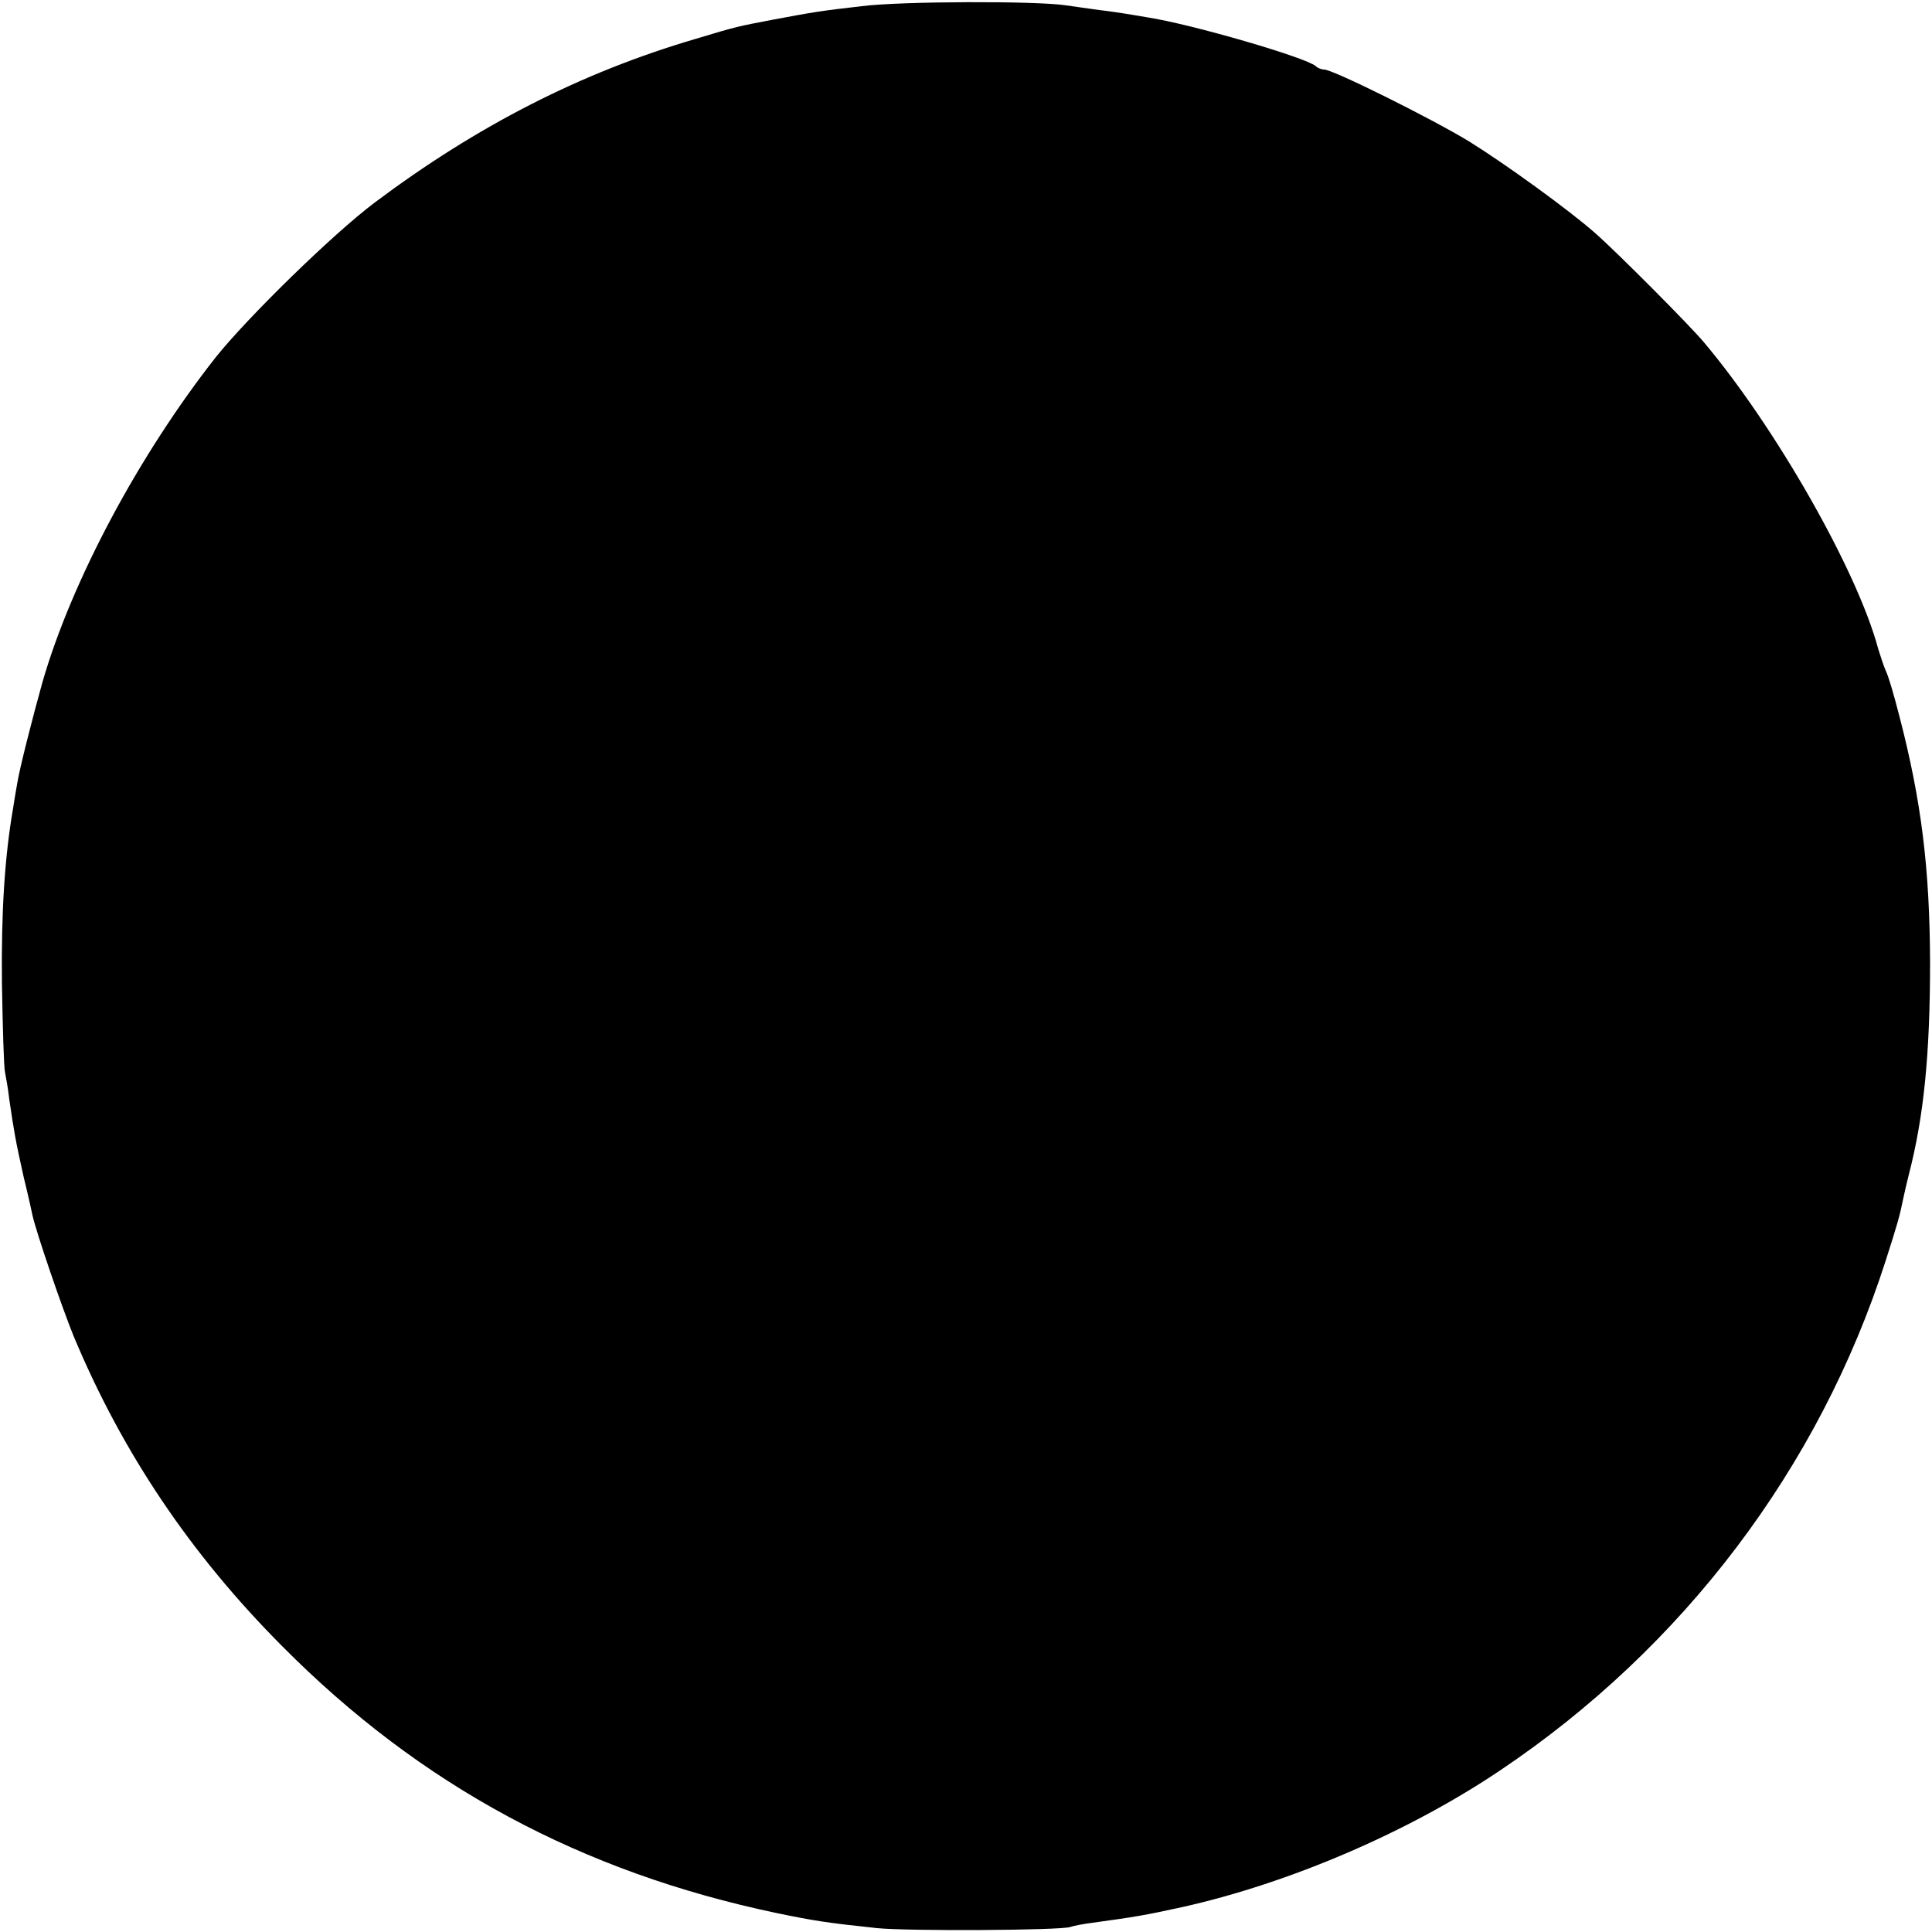
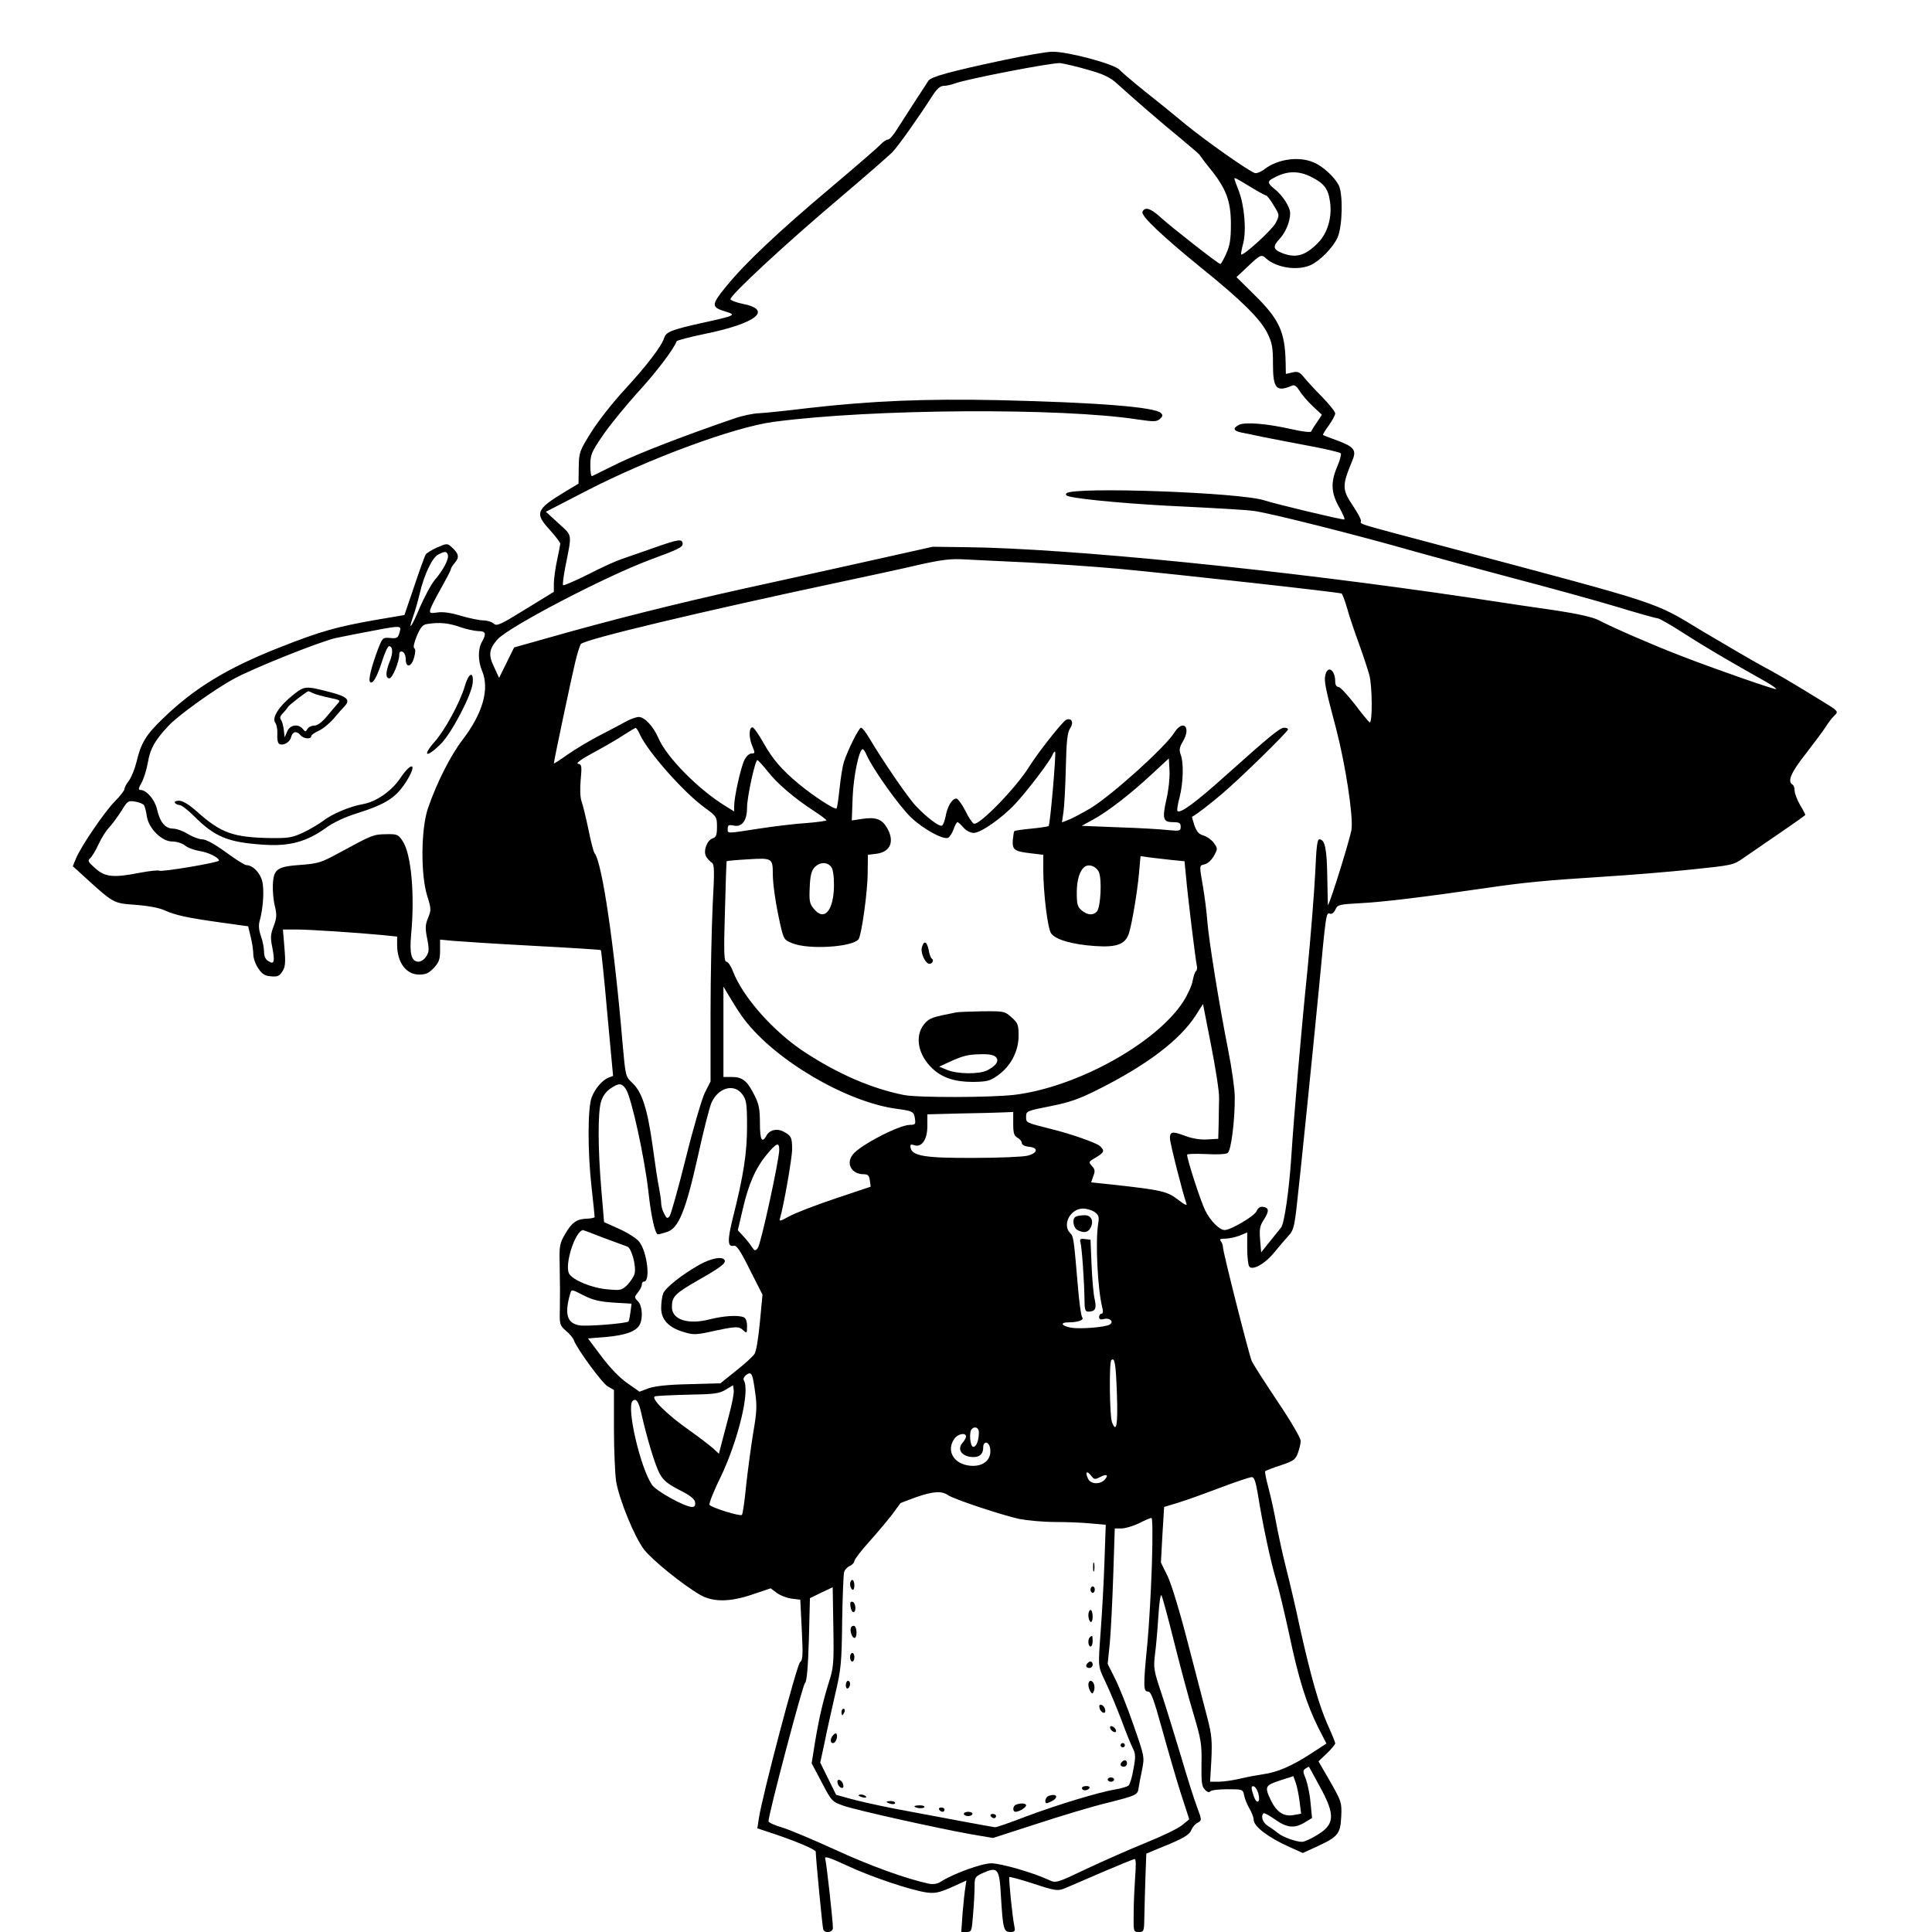
- <svg xmlns="http://www.w3.org/2000/svg" version="1.0" width="500pt" height="500pt" viewBox="0 0 500 500" preserveAspectRatio="xMidYMid meet">
-   <g transform="translate(0,500) scale(0.1,-0.1)" fill="#000000" stroke="none">
-     <path d="M2230 4984 c-106 -12 -129 -16 -230 -35 -89 -17 -92 -17 -201 -50 -296 -87 -565 -225 -829 -423 -108 -81 -329 -297 -412 -401 -198 -252 -372 -577 -448 -840 -26 -93 -59 -223 -65 -260 -4 -22 -9 -52 -11 -66 -22 -127 -31 -269 -29 -454 2 -115 5 -219 8 -230 2 -11 8 -42 11 -70 12 -82 16 -106 37 -200 12 -49 22 -94 23 -100 10 -45 76 -238 107 -314 125 -299 301 -562 539 -801 358 -361 775 -585 1280 -691 97 -20 128 -25 260 -39 80 -8 475 -6 500 3 8 3 34 8 58 11 109 15 134 19 234 41 276 62 582 193 820 353 474 318 826 783 998 1319 31 97 36 114 46 163 3 14 9 41 14 60 39 151 55 312 55 550 -1 242 -22 415 -79 635 -16 62 -28 103 -36 120 -5 11 -13 36 -19 55 -54 203 -267 576 -452 795 -37 44 -224 232 -281 282 -68 60 -234 180 -326 237 -97 59 -352 186 -375 186 -7 0 -17 4 -22 9 -25 22 -319 108 -435 126 -25 4 -52 9 -60 10 -8 1 -37 6 -65 9 -27 4 -66 9 -85 12 -75 12 -429 11 -530 -2z" />
+ <svg xmlns="http://www.w3.org/2000/svg" version="1.0" width="900pt" height="900pt" viewBox="0 0 900 900" preserveAspectRatio="xMidYMid meet">
+   <g transform="translate(0,900) scale(0.1,-0.1)" fill="#000000" stroke="none">
+     <path d="M4675 8720 c-254 -54 -338 -78 -350 -96 -5 -9 -33 -50 -60 -92 -28 -43 -65 -101 -83 -129 -17 -29 -38 -53 -45 -53 -8 0 -22 -10 -33 -21 -10 -12 -113 -101 -229 -199 -251 -211 -405 -357 -492 -464 -71 -87 -71 -97 -1 -118 50 -15 42 -19 -110 -52 -144 -32 -169 -42 -178 -70 -12 -39 -82 -130 -184 -241 -56 -60 -126 -150 -157 -200 -54 -87 -56 -92 -57 -164 l-1 -74 -65 -39 c-132 -80 -140 -99 -71 -174 28 -31 51 -61 51 -67 -1 -7 -7 -41 -15 -77 -8 -36 -14 -83 -15 -106 l0 -41 -132 -81 c-118 -73 -134 -80 -148 -67 -9 8 -31 15 -49 15 -18 0 -64 10 -103 21 -45 14 -84 20 -109 16 -37 -5 -39 -4 -34 16 4 12 27 57 51 99 24 43 44 81 44 86 0 5 9 19 20 32 21 24 17 42 -18 73 -18 16 -21 16 -65 -3 -25 -11 -49 -26 -54 -33 -4 -6 -28 -72 -53 -147 l-46 -135 -129 -22 c-189 -33 -262 -54 -450 -128 -247 -97 -401 -191 -548 -334 -77 -74 -101 -114 -121 -200 -8 -33 -24 -72 -35 -87 -12 -15 -21 -32 -21 -39 0 -7 -20 -33 -44 -57 -47 -47 -158 -209 -182 -267 l-15 -36 44 -40 c148 -135 143 -132 247 -140 56 -4 112 -14 135 -25 54 -24 105 -35 261 -57 l130 -18 12 -50 c7 -28 12 -64 12 -81 0 -17 10 -46 23 -65 18 -27 31 -35 59 -37 30 -3 40 1 53 22 14 21 16 40 10 111 l-7 85 68 0 c69 -1 268 -14 397 -26 l67 -7 0 -38 c0 -83 42 -139 103 -139 31 0 45 7 68 31 24 26 29 40 29 81 l0 51 62 -6 c35 -3 203 -14 373 -23 171 -9 312 -18 314 -20 2 -2 16 -134 30 -295 l27 -291 -21 -8 c-28 -11 -62 -49 -78 -90 -20 -47 -20 -257 -1 -423 8 -71 14 -132 14 -136 0 -4 -15 -7 -34 -8 -49 -1 -72 -17 -103 -71 -25 -42 -28 -56 -26 -132 2 -134 2 -141 1 -219 -2 -71 0 -75 28 -100 17 -14 34 -34 37 -44 15 -41 133 -202 159 -216 l28 -16 0 -180 c0 -99 5 -209 10 -245 14 -84 84 -257 130 -318 36 -47 177 -162 259 -210 61 -36 140 -36 248 1 l83 28 28 -21 c16 -12 47 -24 69 -27 l41 -5 7 -140 c6 -119 5 -141 -8 -151 -15 -12 -177 -626 -192 -728 l-7 -46 84 -28 c100 -34 188 -71 188 -81 0 -26 31 -352 35 -362 7 -20 45 -15 45 7 0 33 -30 305 -36 323 -4 13 20 5 98 -31 112 -53 302 -117 376 -127 39 -5 59 0 116 25 l68 31 -5 -32 c-3 -18 -9 -72 -13 -120 l-6 -88 24 0 c24 0 25 3 31 83 4 45 7 103 7 128 0 44 2 47 39 64 70 31 77 21 84 -113 9 -147 13 -162 43 -162 20 0 24 4 20 23 -10 45 -28 228 -24 233 3 2 54 -12 113 -31 96 -32 112 -34 139 -24 17 7 97 41 177 76 80 34 150 63 155 63 6 0 6 -34 2 -83 -3 -45 -7 -121 -7 -169 -1 -87 -1 -88 24 -88 24 0 25 2 26 78 1 42 3 124 5 182 l4 105 62 26 c110 44 139 61 148 85 5 12 18 28 29 33 20 11 20 12 -3 74 -13 34 -47 141 -75 237 -29 96 -69 227 -90 290 -36 107 -38 120 -31 180 5 36 12 116 16 179 4 65 10 107 15 99 4 -8 31 -106 59 -219 28 -112 68 -262 90 -334 35 -118 39 -140 37 -232 -1 -86 1 -105 16 -120 11 -12 20 -14 25 -8 4 6 40 10 79 10 72 0 73 0 79 -30 3 -16 15 -44 25 -61 10 -17 19 -40 19 -51 0 -31 68 -83 167 -127 l62 -28 70 32 c94 44 105 57 109 138 3 65 1 70 -51 162 l-55 95 39 37 c22 21 39 42 39 47 0 5 -16 44 -35 86 -40 89 -79 226 -130 455 -19 91 -49 217 -65 280 -16 63 -36 156 -45 205 -9 50 -25 123 -36 164 -11 40 -18 76 -15 78 2 2 35 15 72 27 60 20 69 27 80 57 7 19 13 44 13 56 1 13 -46 93 -108 185 -60 90 -114 174 -120 188 -13 30 -134 508 -134 530 0 8 -4 21 -10 28 -7 9 -2 12 22 12 17 0 47 7 66 14 l35 15 0 -72 c0 -40 4 -78 9 -86 14 -22 74 11 118 66 21 26 50 59 64 75 23 23 28 42 38 125 16 137 76 728 106 1038 32 342 33 345 50 339 9 -4 19 4 26 19 10 23 16 24 122 30 100 5 297 29 592 72 164 24 268 34 520 50 132 8 325 24 429 35 183 19 191 20 236 52 26 18 102 70 169 116 66 45 121 84 121 86 0 2 -11 24 -25 47 -14 24 -25 54 -25 66 0 12 -4 25 -10 28 -25 15 -6 58 63 145 39 51 81 107 92 124 11 18 28 41 39 51 22 22 24 20 -74 80 -132 81 -190 115 -265 155 -44 24 -165 95 -270 157 -238 144 -170 121 -1190 393 -452 120 -405 106 -405 124 0 8 -16 37 -35 66 -54 81 -55 94 -4 218 19 45 5 62 -72 90 -35 13 -65 24 -66 26 -2 1 10 21 27 44 16 23 30 48 30 56 0 8 -28 43 -62 78 -35 35 -73 77 -85 92 -19 23 -28 27 -53 21 l-30 -7 -1 54 c-3 143 -30 201 -146 315 l-83 82 51 48 c61 58 65 59 87 39 48 -43 144 -58 205 -32 44 19 106 81 128 130 23 52 26 203 5 244 -21 39 -75 89 -118 106 -68 29 -165 15 -226 -31 -18 -14 -39 -22 -47 -19 -33 12 -228 150 -320 225 -55 46 -143 117 -195 158 -52 42 -104 86 -115 98 -24 27 -241 85 -313 84 -26 0 -128 -18 -227 -39z m393 -45 c74 -21 103 -35 135 -64 77 -70 211 -186 297 -256 47 -39 86 -73 88 -76 2 -4 24 -34 50 -66 75 -93 96 -151 96 -258 0 -70 -5 -100 -22 -137 -12 -27 -24 -48 -27 -48 -9 0 -226 170 -278 217 -46 43 -76 52 -85 25 -6 -19 96 -115 273 -259 189 -152 276 -239 309 -305 22 -45 26 -65 26 -144 0 -115 16 -132 90 -100 11 4 21 -4 34 -25 10 -17 38 -49 61 -71 l43 -40 -23 -35 c-13 -18 -25 -38 -27 -43 -2 -5 -41 -1 -88 10 -118 27 -221 35 -248 21 -31 -16 -27 -28 11 -36 17 -3 61 -12 97 -20 36 -7 132 -26 213 -41 81 -15 150 -31 153 -36 3 -5 -4 -32 -16 -60 -32 -74 -30 -124 9 -192 17 -31 28 -56 23 -56 -20 0 -323 73 -372 89 -109 37 -890 65 -922 33 -6 -6 -1 -12 14 -15 62 -15 309 -37 538 -47 140 -7 284 -15 320 -20 72 -9 481 -112 750 -189 96 -27 306 -84 465 -126 160 -42 371 -100 471 -130 99 -30 187 -55 195 -55 8 0 64 -32 124 -71 97 -62 198 -122 385 -227 30 -18 50 -32 43 -32 -17 0 -288 95 -443 155 -137 53 -312 129 -385 167 -26 13 -96 29 -195 44 -85 12 -261 38 -390 58 -879 131 -1883 232 -2360 237 l-155 2 -345 -77 c-190 -42 -428 -95 -530 -117 -325 -72 -621 -146 -940 -237 l-135 -38 -35 -71 -35 -71 -23 50 c-28 57 -24 84 15 129 53 59 503 294 713 372 128 47 150 58 150 73 0 25 -18 23 -131 -17 -63 -22 -132 -46 -155 -54 -22 -7 -91 -38 -153 -70 -62 -31 -115 -54 -118 -51 -3 2 2 40 10 83 32 162 35 144 -31 205 l-59 54 186 96 c296 153 693 299 876 323 459 61 1339 66 1695 11 75 -11 87 -11 103 2 14 13 15 18 5 28 -30 28 -292 49 -758 60 -336 7 -589 -3 -885 -37 -99 -12 -202 -23 -230 -24 -27 -1 -79 -12 -113 -24 -234 -80 -443 -161 -542 -209 -63 -31 -118 -58 -122 -60 -5 -2 -8 21 -8 50 0 50 5 62 59 141 33 48 105 136 160 197 85 92 170 204 183 240 2 5 62 20 133 35 240 49 317 112 173 140 -28 6 -53 15 -55 21 -5 16 257 259 508 471 118 100 228 196 246 214 30 32 119 158 186 262 21 33 37 47 53 47 12 0 35 5 51 11 56 21 459 99 493 95 19 -3 77 -16 128 -31z m1042 -500 c59 -30 78 -55 86 -117 10 -70 -12 -144 -55 -188 -59 -61 -104 -74 -168 -49 -42 16 -45 31 -14 64 30 32 51 82 51 122 0 29 -36 84 -73 113 -33 26 -34 36 -4 51 62 34 116 35 177 4z m-286 -45 c36 -22 69 -40 73 -40 5 0 21 -21 36 -46 28 -46 28 -46 10 -82 -15 -31 -152 -156 -161 -147 -2 1 2 24 9 50 16 62 6 176 -20 245 -12 30 -21 56 -21 58 0 6 12 0 74 -38z m-3738 -1714 c7 -18 -20 -70 -60 -117 -17 -20 -48 -78 -70 -128 -39 -94 -58 -119 -31 -41 9 24 22 71 30 104 20 88 59 170 87 183 31 16 38 15 44 -1z m2699 -36 c116 -6 309 -19 430 -30 266 -25 1025 -109 1035 -115 3 -2 15 -32 25 -67 9 -35 35 -110 56 -168 21 -58 42 -123 48 -145 14 -52 15 -228 1 -220 -5 3 -37 42 -70 86 -34 43 -67 79 -75 79 -9 0 -15 10 -15 24 0 55 -34 79 -46 32 -7 -28 0 -62 51 -254 42 -162 79 -399 71 -465 -4 -35 -98 -339 -110 -354 0 -1 -2 59 -3 132 -2 132 -11 175 -37 175 -10 0 -14 -37 -19 -152 -4 -84 -20 -288 -36 -453 -30 -292 -63 -678 -76 -879 -10 -150 -32 -305 -47 -324 -7 -9 -31 -39 -53 -66 l-40 -50 -5 60 c-4 50 -1 64 18 93 25 39 24 55 -4 59 -14 2 -24 -5 -31 -21 -11 -23 -120 -87 -148 -87 -24 0 -66 42 -90 90 -21 41 -85 238 -85 261 0 4 39 5 88 3 49 -3 93 -1 101 5 16 10 34 154 33 261 0 36 -14 135 -31 220 -43 217 -90 511 -97 600 -3 41 -12 113 -20 159 -18 105 -18 98 9 105 13 3 32 21 42 39 18 33 18 35 -1 61 -10 14 -32 29 -48 34 -21 6 -31 17 -42 47 -7 22 -12 40 -11 40 24 13 87 62 142 109 86 73 305 288 305 298 0 5 -8 8 -18 8 -20 0 -69 -41 -276 -226 -137 -123 -208 -175 -221 -162 -3 3 1 31 10 64 17 67 20 160 5 199 -8 21 -6 34 12 64 37 65 -1 101 -41 39 -41 -67 -292 -293 -391 -353 -32 -19 -75 -42 -95 -51 l-38 -15 7 48 c4 26 9 119 11 207 3 125 7 163 20 183 18 27 8 50 -18 40 -16 -6 -132 -153 -173 -219 -60 -97 -232 -274 -257 -265 -7 2 -25 29 -40 60 -16 31 -35 57 -42 57 -20 0 -42 -37 -50 -83 -4 -20 -11 -40 -17 -43 -11 -7 -70 37 -121 91 -36 37 -153 208 -219 319 -15 25 -31 46 -37 46 -10 0 -62 -104 -80 -160 -6 -19 -15 -75 -20 -123 -5 -48 -11 -90 -14 -93 -8 -8 -111 60 -177 115 -80 67 -120 113 -165 193 -22 39 -44 70 -50 70 -17 -2 -17 -48 -1 -86 14 -34 14 -36 -3 -36 -11 0 -25 -13 -34 -32 -17 -36 -47 -172 -47 -213 l0 -25 -42 26 c-125 77 -272 226 -310 314 -24 56 -65 100 -92 100 -12 0 -37 -9 -56 -19 -19 -11 -75 -40 -123 -65 -49 -25 -117 -66 -153 -91 -35 -25 -64 -44 -64 -41 0 10 81 395 99 469 10 43 23 82 27 87 23 23 560 151 1209 289 132 28 299 64 370 81 104 23 146 28 210 24 44 -2 175 -9 290 -14z m-2645 -300 c30 -11 70 -19 88 -20 35 0 39 -11 17 -50 -19 -33 -19 -89 1 -136 35 -84 3 -197 -91 -320 -56 -73 -120 -199 -161 -318 -33 -95 -35 -309 -4 -409 19 -60 19 -67 4 -103 -13 -32 -14 -47 -4 -97 10 -50 9 -62 -5 -83 -8 -13 -24 -24 -35 -24 -33 0 -43 35 -35 124 18 187 1 380 -40 439 -20 30 -25 32 -77 31 -59 -1 -64 -3 -222 -89 -81 -44 -96 -48 -176 -54 -110 -8 -126 -19 -129 -95 -1 -29 3 -74 10 -99 9 -39 8 -53 -6 -91 -15 -39 -16 -54 -6 -102 12 -65 8 -79 -19 -61 -13 7 -20 23 -20 43 0 17 -6 50 -14 72 -10 27 -12 51 -7 70 17 58 23 149 12 189 -11 40 -45 73 -74 73 -7 0 -50 27 -95 60 -52 38 -92 60 -110 60 -15 0 -45 12 -67 25 -22 14 -53 25 -70 25 -36 1 -60 30 -74 92 -10 43 -49 88 -76 88 -11 0 -11 7 4 33 10 17 24 61 30 96 11 64 31 100 95 169 44 48 218 173 306 220 93 51 408 176 475 190 28 6 75 15 105 21 208 40 201 40 191 4 -7 -25 -12 -28 -43 -25 -35 3 -36 2 -58 -54 -31 -84 -45 -142 -36 -151 12 -12 32 22 56 97 12 39 27 70 32 70 18 0 20 -31 4 -70 -20 -50 -21 -80 -2 -80 14 0 46 77 46 111 0 12 5 16 15 13 9 -4 15 -19 15 -35 0 -42 27 -37 39 8 7 24 7 39 1 43 -6 4 -1 27 12 58 17 40 27 52 47 55 58 9 99 5 151 -13z m842 -504 c40 -83 204 -268 299 -337 58 -42 59 -45 59 -91 0 -37 -4 -48 -19 -53 -27 -8 -46 -58 -32 -84 6 -11 18 -24 26 -29 13 -7 14 -33 5 -197 -5 -105 -10 -333 -10 -507 l0 -316 -27 -53 c-14 -30 -54 -165 -89 -307 -35 -140 -69 -261 -75 -268 -10 -12 -14 -10 -25 12 -8 14 -14 37 -14 49 0 13 -5 45 -10 72 -6 26 -19 115 -30 196 -24 171 -49 250 -94 292 -32 30 -32 32 -45 175 -39 465 -96 852 -131 895 -5 6 -18 56 -29 112 -12 56 -26 115 -32 130 -6 17 -8 56 -4 100 6 64 5 72 -12 75 -12 2 15 22 77 55 52 28 115 65 140 82 25 16 48 30 51 30 3 1 13 -14 21 -33z m1056 -95 c28 -64 153 -239 206 -289 57 -54 148 -104 172 -95 7 3 19 20 26 39 6 19 15 34 18 34 4 0 16 -11 28 -25 13 -15 33 -25 48 -25 33 0 133 70 194 136 56 60 164 202 173 228 4 10 10 17 12 14 6 -5 -23 -339 -30 -346 -2 -2 -38 -8 -80 -12 -42 -4 -78 -9 -80 -12 -2 -2 -5 -21 -7 -41 -3 -46 7 -53 84 -62 l58 -7 0 -68 c0 -108 20 -273 36 -297 19 -30 100 -53 205 -60 102 -7 141 8 158 59 15 49 39 192 47 281 l7 79 41 -6 c22 -3 69 -8 103 -12 l61 -6 7 -72 c8 -93 44 -385 50 -413 3 -12 1 -24 -4 -27 -4 -3 -11 -23 -15 -44 -3 -21 -23 -65 -44 -98 -126 -194 -494 -398 -785 -434 -110 -13 -449 -14 -516 -1 -150 30 -303 96 -460 198 -145 94 -291 258 -337 379 -9 24 -23 44 -30 44 -11 0 -13 41 -7 233 3 127 7 233 8 235 2 2 47 6 100 9 111 7 115 5 115 -67 0 -51 14 -144 36 -242 15 -63 17 -67 55 -82 76 -31 278 -18 308 18 14 17 43 222 43 312 l1 82 41 5 c66 9 85 60 46 124 -23 38 -53 48 -116 38 l-46 -7 4 109 c4 98 30 223 47 223 4 0 12 -13 19 -29z m1396 -203 c-21 -93 -16 -108 31 -108 29 0 35 -4 35 -21 0 -20 -4 -21 -57 -16 -32 4 -136 10 -231 13 l-173 7 53 29 c68 37 173 118 273 211 l80 74 3 -56 c2 -31 -4 -90 -14 -133z m-1858 129 c43 -56 125 -126 216 -185 31 -20 57 -40 58 -43 0 -3 -42 -9 -92 -13 -51 -3 -151 -15 -222 -26 -156 -24 -146 -24 -146 0 0 16 5 19 29 14 38 -8 61 24 61 84 0 49 38 222 48 221 4 0 25 -24 48 -52z m-2905 -158 c4 -6 10 -30 13 -52 9 -57 70 -117 118 -117 20 0 46 -8 59 -18 13 -11 43 -22 67 -26 42 -6 92 -31 92 -45 0 -9 -267 -54 -278 -47 -5 3 -44 -1 -87 -9 -127 -25 -165 -21 -211 20 -34 30 -37 36 -24 47 8 7 26 36 39 65 13 29 36 65 51 80 14 15 39 50 56 76 27 45 31 48 63 43 19 -3 38 -11 42 -17z m3200 -286 c9 -10 14 -41 14 -87 -1 -119 -46 -171 -95 -108 -19 23 -21 37 -18 99 2 52 8 77 22 92 23 25 58 27 77 4z m1247 -23 c16 -30 10 -164 -8 -186 -17 -19 -43 -18 -71 5 -19 16 -23 27 -23 82 0 61 14 105 38 122 20 13 50 2 64 -23z m-1650 -690 c145 -190 474 -383 707 -415 76 -10 82 -13 87 -45 4 -27 2 -30 -23 -30 -50 0 -233 -95 -266 -138 -34 -42 -6 -92 50 -92 20 0 26 -6 29 -29 l4 -29 -167 -56 c-92 -31 -188 -68 -214 -83 -42 -23 -47 -24 -41 -7 17 58 56 279 56 320 0 55 -4 64 -41 83 -31 16 -65 7 -79 -20 -21 -37 -30 -18 -30 60 0 64 -5 89 -25 128 -33 67 -56 86 -105 86 l-40 0 0 210 0 211 36 -60 c19 -32 47 -75 62 -94z m2211 -365 c0 -27 -2 -81 -2 -120 l-2 -70 -51 -3 c-33 -2 -70 4 -104 17 -59 22 -70 20 -70 -12 0 -21 61 -261 76 -301 6 -15 -4 -11 -39 16 -50 38 -74 44 -298 69 l-106 11 10 29 c9 23 8 32 -6 47 -17 19 -17 20 18 40 40 24 42 32 18 54 -18 15 -135 56 -220 77 -126 32 -123 30 -123 59 0 26 2 27 113 49 91 18 133 33 223 78 229 115 381 231 455 346 l33 52 38 -194 c21 -107 38 -216 37 -244z m-2763 41 c26 -41 87 -319 105 -481 12 -111 31 -196 44 -195 6 0 24 5 42 11 54 17 87 98 143 348 26 119 55 233 64 253 31 72 107 93 145 39 18 -25 21 -44 21 -148 0 -122 -16 -229 -66 -426 -26 -104 -25 -138 4 -130 13 3 30 -21 75 -112 l59 -116 -12 -127 c-7 -75 -17 -136 -25 -149 -8 -12 -47 -48 -87 -79 l-72 -58 -145 -4 c-100 -2 -160 -9 -189 -19 l-43 -16 -57 40 c-35 24 -81 72 -120 124 l-63 84 85 7 c91 8 139 26 156 57 16 31 12 89 -8 109 -18 18 -18 19 0 42 10 12 18 28 18 36 0 8 4 14 10 14 31 0 15 138 -22 185 -11 15 -53 42 -93 60 l-71 32 -13 154 c-16 192 -16 352 -2 404 7 26 22 48 43 63 41 28 54 28 74 -2z m1804 -161 c0 -44 4 -56 20 -65 11 -6 20 -17 20 -25 0 -8 13 -15 33 -17 46 -4 42 -30 -8 -42 -22 -5 -134 -10 -250 -10 -225 -1 -286 9 -293 47 -3 15 0 18 17 12 35 -11 61 26 61 90 l0 54 153 4 c83 1 173 4 200 5 l47 2 0 -55z m-1090 -122 c-1 -50 -86 -441 -100 -457 -12 -15 -14 -14 -28 6 -8 13 -26 35 -40 50 l-25 27 23 98 c27 117 59 191 113 256 45 54 57 58 57 20z m1469 -289 c19 -14 22 -22 17 -53 -14 -84 -3 -306 19 -393 5 -18 3 -28 -4 -28 -6 0 -11 -7 -11 -15 0 -11 7 -14 24 -9 26 6 46 -13 26 -26 -21 -13 -137 -22 -180 -15 -46 8 -54 25 -12 25 45 0 74 11 63 24 -5 6 -14 72 -20 146 -19 224 -20 230 -36 246 -38 39 1 114 60 114 17 0 41 -7 54 -16z m-2288 -120 c52 -19 102 -38 111 -41 20 -6 43 -92 34 -127 -3 -12 -18 -35 -33 -51 -27 -26 -31 -27 -96 -21 -73 7 -159 43 -176 73 -22 42 28 198 65 203 1 0 44 -16 95 -36z m-89 -270 c40 -20 73 -28 136 -32 l84 -5 -5 -39 c-3 -22 -7 -41 -9 -44 -10 -9 -192 -24 -229 -18 -58 10 -70 53 -43 147 7 22 5 22 66 -9z m2481 -457 c5 -144 -2 -186 -23 -132 -11 29 -14 278 -3 289 16 15 21 -17 26 -157z m-1685 5 c9 -60 7 -93 -9 -185 -10 -62 -25 -172 -33 -245 -7 -73 -16 -136 -20 -139 -8 -8 -143 34 -151 47 -3 5 19 63 51 127 83 174 139 405 109 453 -4 6 1 17 11 25 25 18 30 8 42 -83z m-122 -104 c-13 -51 -30 -113 -36 -137 l-11 -43 -27 25 c-15 13 -65 52 -112 85 -104 73 -180 149 -159 157 8 3 77 6 154 8 121 2 145 5 175 23 l35 21 3 -23 c2 -13 -8 -65 -22 -116z m-408 6 c27 -119 64 -240 85 -279 17 -31 37 -48 92 -76 50 -25 71 -42 73 -57 2 -15 -2 -22 -14 -22 -33 0 -164 72 -186 102 -54 77 -121 362 -91 392 16 15 29 -4 41 -60z m1572 -86 c0 -39 -12 -68 -26 -68 -15 0 -21 70 -7 83 14 15 33 6 33 -15z m-60 -20 c0 -6 -7 -19 -16 -29 -24 -27 -9 -57 32 -65 41 -7 64 8 64 42 0 32 26 31 32 -1 11 -57 -37 -94 -106 -81 -68 13 -97 72 -60 124 16 23 54 30 54 10z m585 -185 c12 -15 16 -16 39 -4 31 17 43 10 21 -13 -22 -22 -62 -20 -75 3 -18 34 -7 44 15 14z m774 -80 c23 -146 61 -321 85 -400 13 -43 40 -157 61 -253 43 -207 81 -327 134 -434 l40 -78 -72 -47 c-89 -58 -157 -87 -222 -96 -27 -4 -77 -13 -110 -21 -33 -8 -78 -14 -99 -14 l-39 0 6 102 c4 87 2 116 -18 193 -13 49 -53 204 -89 342 -37 145 -78 281 -96 319 l-32 65 7 130 8 129 66 20 c36 11 125 43 196 70 72 27 137 49 146 49 11 1 18 -18 28 -76z m-1443 -8 c28 -19 250 -93 333 -111 36 -7 111 -14 166 -14 55 0 131 -3 168 -7 l68 -6 -6 -171 c-3 -94 -11 -236 -17 -316 -13 -185 -15 -167 25 -252 19 -40 51 -118 72 -173 20 -55 44 -113 52 -129 13 -25 14 -40 3 -97 -6 -38 -17 -72 -23 -77 -7 -5 -32 -13 -57 -17 -76 -12 -274 -72 -418 -126 -75 -29 -141 -52 -147 -51 -12 1 -274 50 -470 87 -77 15 -169 36 -205 46 l-65 18 -37 75 -37 75 20 93 c10 51 33 152 49 223 28 118 31 149 33 340 2 116 6 219 9 230 2 11 14 24 26 30 12 5 22 16 22 23 0 7 31 48 69 90 38 42 86 100 107 127 20 28 38 51 39 53 1 1 33 13 71 27 80 28 121 31 150 10z m950 -322 c-4 -120 -13 -285 -21 -368 -20 -202 -19 -225 3 -225 14 0 26 -33 66 -177 27 -98 66 -232 87 -298 l39 -120 -33 -27 c-17 -15 -94 -52 -171 -83 -76 -31 -201 -86 -277 -122 -137 -65 -140 -66 -172 -51 -72 34 -225 78 -269 78 -45 0 -179 -49 -236 -86 -16 -10 -34 -13 -55 -9 -107 23 -278 85 -438 159 -101 46 -212 93 -246 103 -35 10 -63 23 -63 29 0 33 160 638 170 644 8 5 14 68 18 201 l5 194 53 26 53 25 3 -184 c3 -169 1 -191 -20 -256 -29 -93 -47 -171 -66 -286 l-15 -94 47 -89 c46 -88 48 -90 102 -109 60 -21 434 -104 595 -133 l101 -17 204 66 c113 37 259 81 326 97 139 35 144 38 148 70 2 13 9 51 16 84 12 61 12 61 -40 210 -28 81 -67 179 -86 216 l-34 68 10 98 c5 54 12 196 16 316 l7 217 32 0 c17 0 53 11 81 24 27 14 53 25 58 25 5 1 6 -88 2 -216z m783 -1037 c72 -131 69 -175 -13 -224 -28 -18 -61 -32 -71 -32 -28 0 -91 23 -112 41 -10 8 -30 23 -45 32 -26 16 -36 45 -22 60 3 3 27 -10 54 -29 55 -39 90 -43 139 -13 l33 20 -7 71 c-3 39 -14 89 -22 111 -14 33 -14 40 -2 48 8 5 15 9 16 9 1 0 24 -42 52 -94z m-95 -68 l7 -57 -34 -6 c-46 -9 -80 13 -107 69 -30 63 -27 69 43 92 l62 20 11 -31 c6 -16 14 -56 18 -87z m-192 37 c11 -41 -7 -53 -21 -14 -14 41 -14 52 1 47 7 -3 15 -17 20 -33z" />
+     <path d="M2165 5803 c-21 -73 -93 -206 -140 -258 -60 -68 -40 -78 27 -12 50 48 146 231 150 286 5 57 -19 47 -37 -16z" />
+     <path d="M1368 5765 c-68 -54 -104 -109 -85 -133 6 -8 10 -31 9 -52 -2 -21 2 -41 8 -45 18 -11 50 6 56 31 7 27 26 31 44 9 14 -17 50 -20 50 -4 0 5 15 16 33 24 19 8 50 33 71 57 20 24 44 51 53 60 25 28 9 43 -63 62 -121 32 -124 31 -176 -9z m90 6 c9 -5 43 -14 74 -21 54 -11 56 -12 40 -29 -9 -10 -32 -37 -51 -60 -22 -26 -42 -41 -57 -41 -13 0 -27 -7 -32 -16 -8 -14 -10 -14 -21 0 -22 26 -60 20 -73 -11 l-12 -28 -4 35 c-2 19 -8 40 -13 47 -7 8 -4 18 9 31 11 11 21 24 23 28 4 9 89 74 96 74 2 0 11 -4 21 -9z" />
+     <path d="M1864 5374 c-40 -59 -111 -109 -174 -120 -61 -11 -144 -46 -182 -76 -20 -15 -63 -41 -95 -56 -51 -24 -69 -27 -153 -26 -173 3 -230 23 -341 122 -38 34 -68 52 -85 52 -14 0 -23 -4 -19 -10 3 -5 13 -10 21 -10 9 0 39 -23 67 -51 98 -98 158 -123 325 -134 119 -8 198 13 287 76 36 27 90 52 144 69 143 45 190 76 240 160 46 77 16 81 -35 4z" />
+     <path d="M4294 4585 c-6 -25 17 -75 36 -75 13 0 22 18 11 24 -5 3 -12 22 -15 41 -8 41 -23 46 -32 10z" />
+     <path d="M4455 4284 c-117 -23 -125 -26 -150 -55 -45 -55 -29 -143 38 -206 46 -44 105 -63 190 -63 62 1 78 4 112 28 62 43 99 112 100 184 0 55 -3 62 -33 89 -31 28 -35 29 -135 28 -56 -1 -111 -3 -122 -5z m185 -209 c15 -18 1 -39 -41 -61 -37 -19 -140 -18 -187 2 l-37 15 45 21 c68 31 90 36 151 37 39 1 60 -4 69 -14z" />
+     <path d="M3261 3110 c-81 -45 -161 -108 -172 -136 -5 -14 -9 -44 -9 -68 0 -53 35 -91 105 -111 41 -13 56 -13 114 -1 127 28 142 29 162 10 18 -16 19 -16 19 18 0 24 -6 38 -16 42 -28 11 -94 6 -158 -10 -100 -26 -176 -2 -176 57 0 49 14 63 120 124 109 62 134 81 125 96 -11 17 -60 8 -114 -21z" />
+     <path d="M5013 3333 c-20 -7 -15 -51 6 -63 30 -15 49 -12 61 10 17 32 3 60 -28 59 -15 0 -33 -3 -39 -6z" />
+     <path d="M5033 3213 c7 -22 18 -187 19 -265 0 -47 3 -58 17 -58 33 0 40 13 31 55 -6 22 -12 94 -15 160 l-5 120 -26 3 c-21 3 -25 0 -21 -15z" />
+     <path d="M5092 1700 c0 -19 2 -27 5 -17 2 9 2 25 0 35 -3 9 -5 1 -5 -18z" />
+     <path d="M3960 1621 c0 -11 5 -23 10 -26 6 -4 10 5 10 19 0 14 -4 26 -10 26 -5 0 -10 -9 -10 -19z" />
+     <path d="M5080 1595 c0 -8 5 -15 10 -15 6 0 10 7 10 15 0 8 -4 15 -10 15 -5 0 -10 -7 -10 -15z" />
+     <path d="M3962 1516 c2 -15 8 -26 13 -26 15 0 12 43 -3 48 -10 3 -13 -4 -10 -22z" />
+     <path d="M5070 1476 c0 -14 5 -28 10 -31 6 -4 10 7 10 24 0 17 -4 31 -10 31 -5 0 -10 -11 -10 -24z" />
+     <path d="M3965 1420 c-8 -13 3 -50 16 -50 12 0 12 47 0 55 -5 3 -12 1 -16 -5z" />
+     <path d="M5077 1373 c-11 -10 -8 -43 3 -43 6 0 10 11 10 25 0 26 -2 29 -13 18z" />
+     <path d="M3960 1280 c0 -11 5 -20 10 -20 6 0 10 9 10 20 0 11 -4 20 -10 20 -5 0 -10 -9 -10 -20z" />
+     <path d="M5067 1253 c-12 -11 -8 -23 8 -23 8 0 15 7 15 15 0 16 -12 20 -23 8z" />
+     <path d="M3940 1149 c0 -11 5 -17 10 -14 6 3 10 13 10 21 0 8 -4 14 -10 14 -5 0 -10 -9 -10 -21z" />
+     <path d="M5070 1153 c0 -10 4 -25 10 -33 8 -12 10 -12 16 3 7 20 -1 47 -16 47 -5 0 -10 -8 -10 -17z" />
+     <path d="M5122 1044 c1 -9 9 -19 16 -22 9 -3 13 2 10 14 -1 9 -9 19 -16 22 -9 3 -13 -2 -10 -14z" />
+     <path d="M3920 1025 c0 -8 2 -15 4 -15 2 0 6 7 10 15 3 8 1 15 -4 15 -6 0 -10 -7 -10 -15z" />
+     <path d="M5172 949 c2 -7 10 -15 17 -17 8 -3 12 1 9 9 -2 7 -10 15 -17 17 -8 3 -12 -1 -9 -9z" />
+     <path d="M3882 918 c-15 -15 -16 -38 -2 -38 12 0 23 25 18 40 -2 7 -7 7 -16 -2z" />
+     <path d="M5220 870 c0 -5 5 -10 10 -10 6 0 10 5 10 10 0 6 -4 10 -10 10 -5 0 -10 -4 -10 -10z" />
+     <path d="M5227 793 c-12 -11 -8 -23 8 -23 8 0 15 7 15 15 0 16 -12 20 -23 8z" />
+     <path d="M5160 710 c0 -5 7 -10 15 -10 8 0 15 5 15 10 0 6 -7 10 -15 10 -8 0 -15 -4 -15 -10z" />
+     <path d="M3902 694 c1 -9 9 -19 16 -22 9 -3 13 2 10 14 -1 9 -9 19 -16 22 -9 3 -13 -2 -10 -14z" />
+     <path d="M5040 670 c0 -5 6 -10 14 -10 8 0 18 5 21 10 3 6 -3 10 -14 10 -12 0 -21 -4 -21 -10z" />
+     <path d="M4000 636 c0 -2 9 -6 20 -9 11 -3 18 -1 14 4 -5 9 -34 13 -34 5z" />
+     <path d="M4883 633 c-13 -5 -19 -33 -7 -33 3 0 14 5 25 10 34 19 19 38 -18 23z" />
+     <path d="M4130 606 c0 -2 9 -6 20 -9 11 -3 20 -1 20 4 0 5 -9 9 -20 9 -11 0 -20 -2 -20 -4z" />
+     <path d="M4733 593 c-16 -6 -17 -33 -2 -33 17 0 49 20 49 30 0 10 -26 12 -47 3z" />
+     <path d="M4260 586 c0 -9 40 -13 46 -5 3 5 -6 9 -20 9 -14 0 -26 -2 -26 -4z" />
+     <path d="M4375 570 c3 -5 10 -10 16 -10 5 0 9 5 9 10 0 6 -7 10 -16 10 -8 0 -12 -4 -9 -10z" />
+     <path d="M4490 550 c0 -5 9 -10 20 -10 11 0 20 5 20 10 0 6 -9 10 -20 10 -11 0 -20 -4 -20 -10z" />
+     <path d="M4615 540 c3 -5 10 -10 16 -10 5 0 9 5 9 10 0 6 -7 10 -16 10 -8 0 -12 -4 -9 -10z" />
  </g>
</svg>
